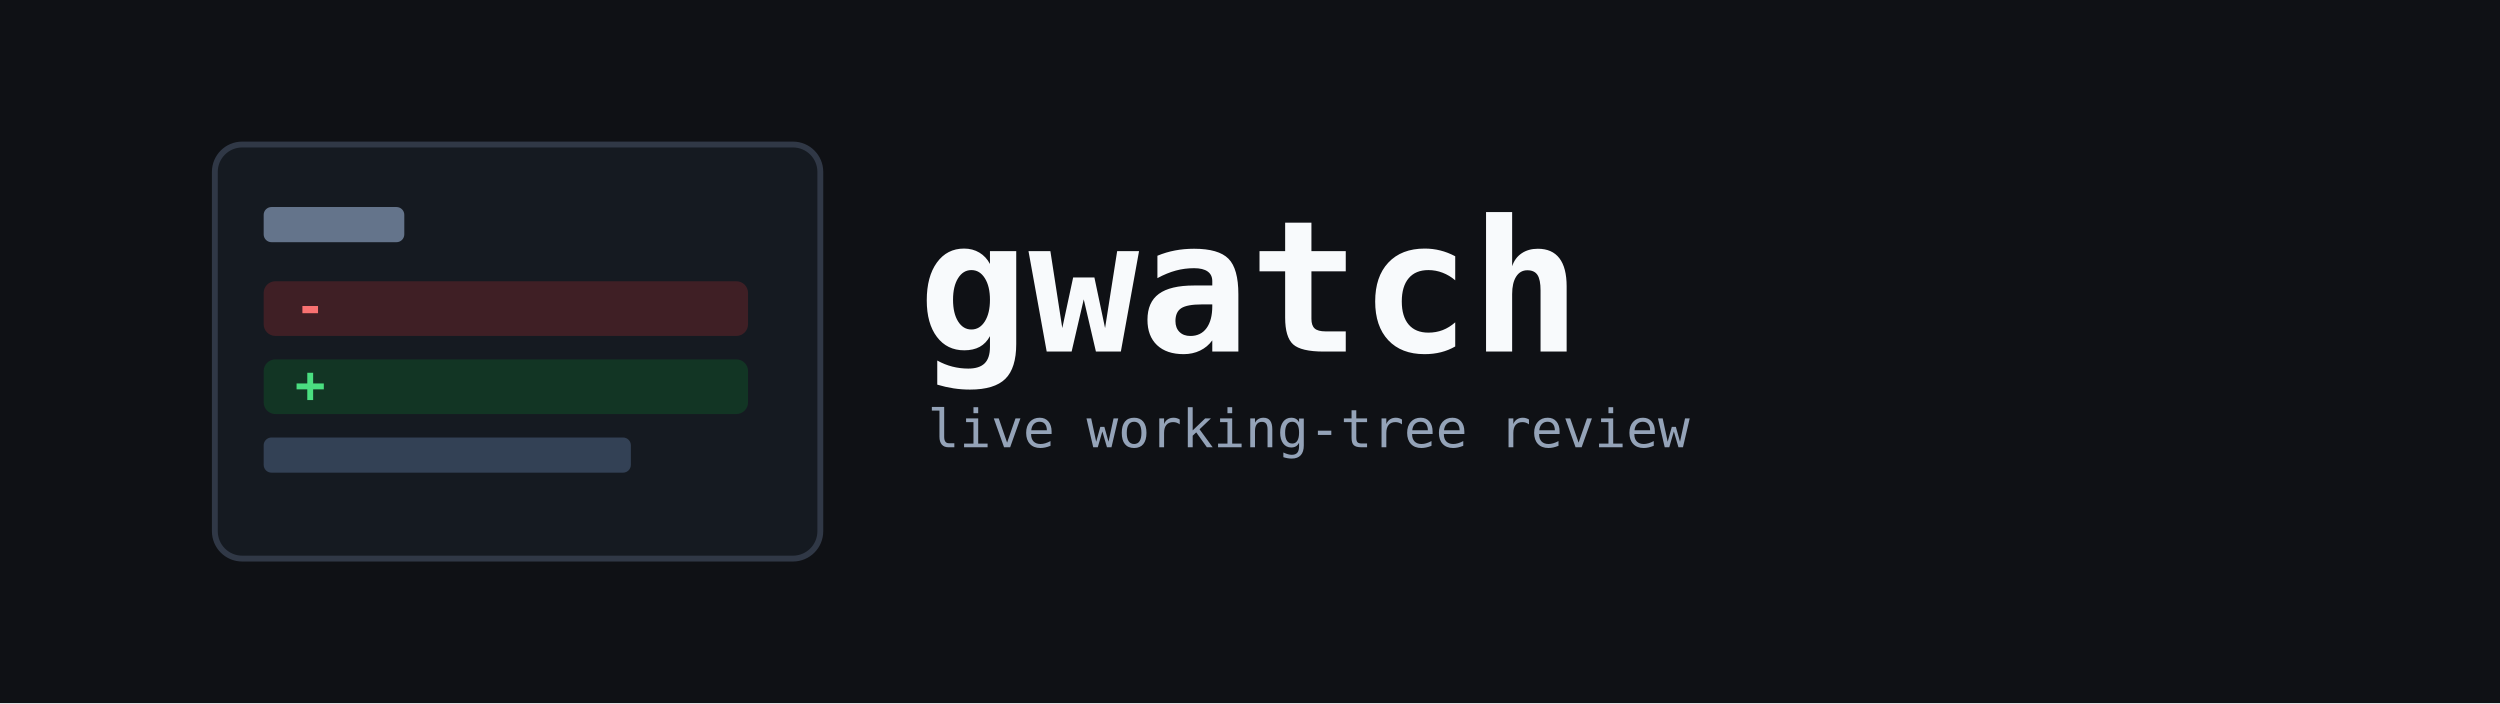
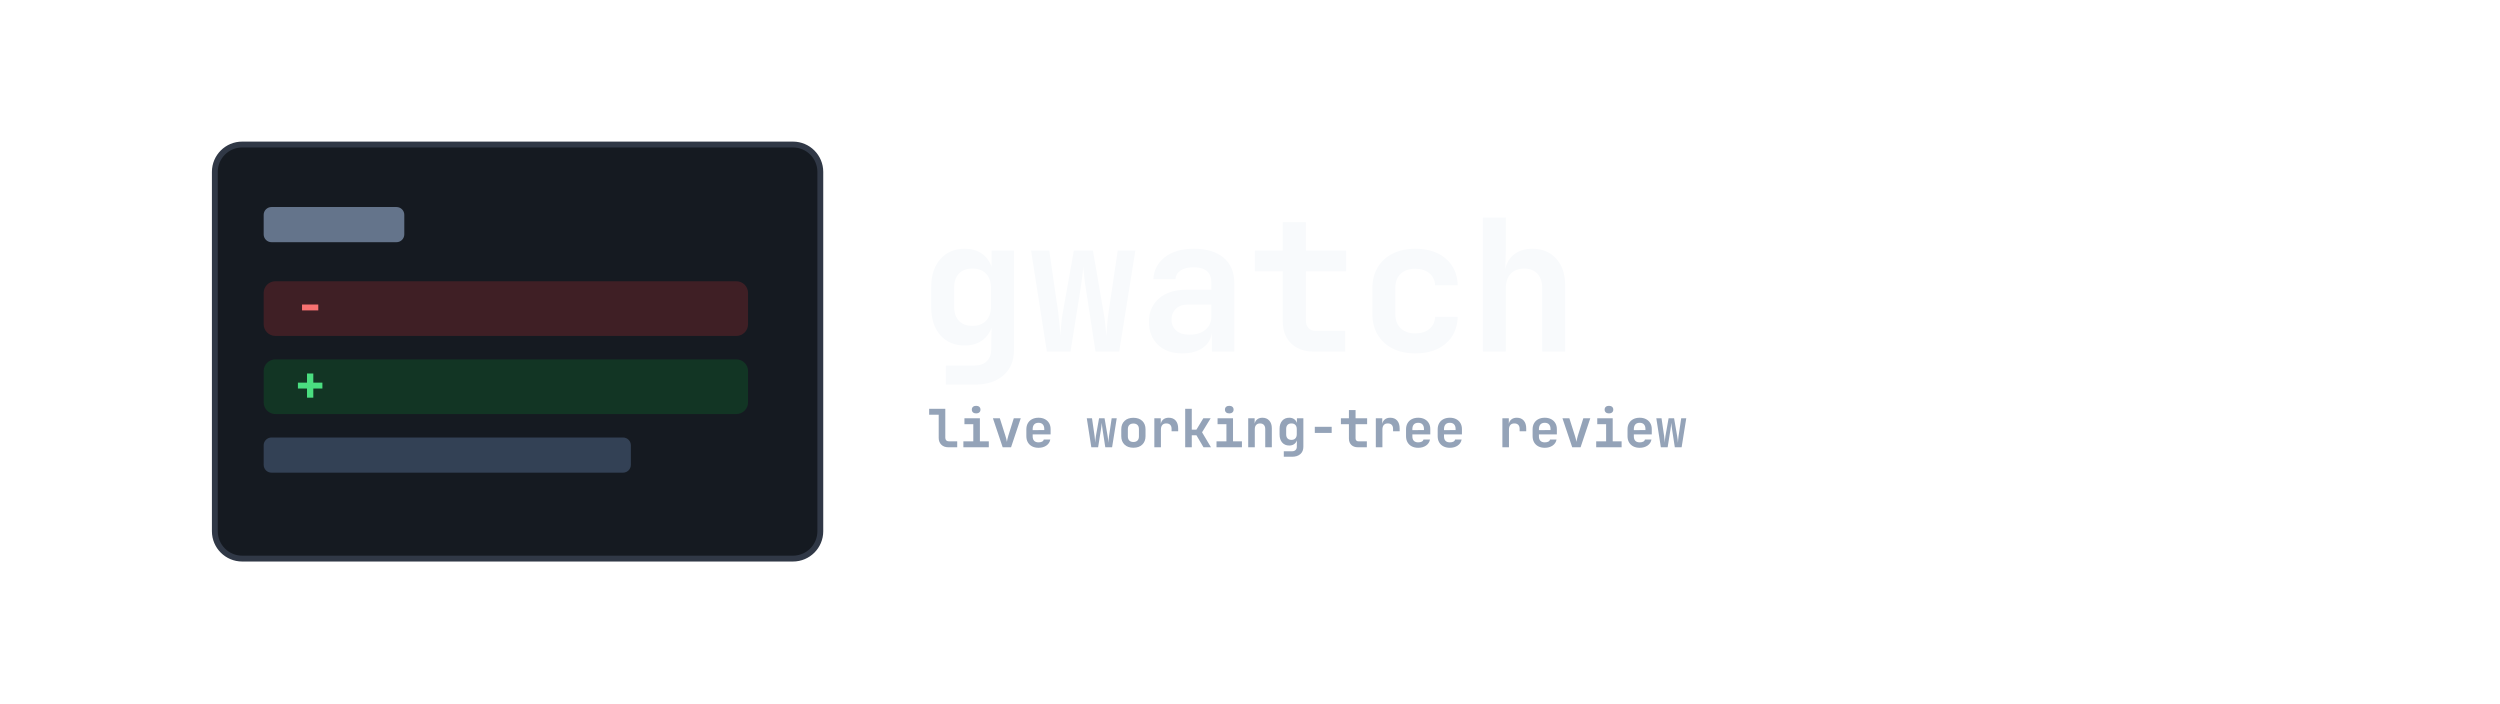
<svg xmlns="http://www.w3.org/2000/svg" width="1280" height="360" viewBox="0 0 1280 360" role="img" aria-labelledby="title desc">
-   <rect width="1280" height="360" fill="#0f1115" />
  <rect x="110" y="74" width="310" height="212" rx="14" fill="#151a21" stroke="#303846" stroke-width="3" />
  <rect x="135" y="106" width="72" height="18" rx="4" fill="#64748b" />
  <rect x="135" y="144" width="248" height="28" rx="6" fill="#3f1f25" />
-   <text x="151" y="166" fill="#f87171" font-family="Consolas, Menlo, monospace" font-size="26" font-weight="700">-</text>
+   <path fill="#f87171" d="M154.64 158.928V155.912H162.96V158.928Z" />
  <rect x="135" y="184" width="248" height="28" rx="6" fill="#123524" />
-   <text x="151" y="206" fill="#4ade80" font-family="Consolas, Menlo, monospace" font-size="26" font-weight="700">+</text>
+   <path fill="#4ade80" d="M157.188 203.608V198.928H152.534V195.912H157.188V191.232H160.412V195.912H165.066V198.928H160.412V203.608Z" />
  <rect x="135" y="224" width="188" height="18" rx="4" fill="#334155" />
-   <text x="470" y="180" fill="#f8fafc" font-family="Consolas, Menlo, monospace" font-size="94" font-weight="700">gwatch</text>
-   <text x="475" y="229" fill="#94a3b8" font-family="Consolas, Menlo, monospace" font-size="27">live working-tree review</text>
+   <path fill="#f8fafc" d="M484.288 196.92V187.144H498.858Q502.994 187.144 505.25 184.935Q507.506 182.726 507.506 178.966V175.864L507.694 167.78Q506.096 172.104 502.571 174.501Q499.046 176.898 493.97 176.898Q486.074 176.898 481.421 171.587Q476.768 166.276 476.768 157.158V147.1Q476.768 138.076 481.421 132.718Q486.074 127.36 493.97 127.36Q499.046 127.36 502.571 129.757Q506.096 132.154 507.694 136.572V128.3H519.162V179.248Q519.162 187.426 513.757 192.173Q508.352 196.92 499.046 196.92ZM497.918 166.84Q502.43 166.84 504.921 164.161Q507.412 161.482 507.412 156.688V147.664Q507.412 142.87 504.921 140.191Q502.43 137.512 497.918 137.512Q493.406 137.512 490.962 140.097Q488.518 142.682 488.518 147.288V157.064Q488.518 161.67 490.962 164.255Q493.406 166.84 497.918 166.84Z" />
+   <path fill="#f8fafc" d="M535.988 180.0 527.904 128.3H537.21L541.816 159.978Q542.192 162.892 542.474 166.276Q542.756 169.66 542.944 171.916Q543.038 169.66 543.32 166.276Q543.602 162.892 544.166 159.978L549.806 128.3H559.582L565.034 159.978Q565.598 162.892 565.927 166.323Q566.256 169.754 566.444 172.01Q566.632 169.754 566.867 166.323Q567.102 162.892 567.572 159.978L572.272 128.3H581.296L573.024 180.0H560.898L556.01 148.134Q555.54 145.502 555.164 142.071Q554.788 138.64 554.6 136.478Q554.506 138.64 554.036 142.071Q553.566 145.502 553.19 148.134L548.114 180.0Z" />
+   <path fill="#f8fafc" d="M605.266 180.94Q597.37 180.94 592.811 176.475Q588.252 172.01 588.252 164.772Q588.252 157.252 593.422 152.787Q598.592 148.322 607.616 148.322H620.212V144.656Q620.212 136.854 611.094 136.854Q606.958 136.854 604.514 138.452Q602.07 140.05 601.788 142.964H590.508Q590.884 136.008 596.383 131.684Q601.882 127.36 611.188 127.36Q621.058 127.36 626.51 131.966Q631.962 136.572 631.962 144.938V180.0H620.494V170.318Q619.836 175.3 615.794 178.12Q611.752 180.94 605.266 180.94ZM609.026 171.352Q614.196 171.352 617.204 168.814Q620.212 166.276 620.212 162.046V155.936H608.18Q604.326 155.936 602.07 158.098Q599.814 160.26 599.814 163.644Q599.814 167.122 602.211 169.237Q604.608 171.352 609.026 171.352Z" />
+   <path fill="#f8fafc" d="M672.57 180.0Q665.332 180.0 661.055 175.817Q656.778 171.634 656.778 164.49V138.922H642.49V128.3H656.778V113.73H668.622V128.3H689.208V138.922H668.622V164.208Q668.622 166.464 669.891 167.921Q671.16 169.378 673.416 169.378H688.738V180.0Z" />
+   <path fill="#f8fafc" d="M724.646 180.94Q717.972 180.94 713.037 178.449Q708.102 175.958 705.376 171.399Q702.65 166.84 702.65 160.636V147.664Q702.65 141.46 705.376 136.901Q708.102 132.342 713.037 129.851Q717.972 127.36 724.646 127.36Q734.328 127.36 740.203 132.389Q746.078 137.418 746.36 146.066H734.798Q734.516 142.024 731.743 139.815Q728.97 137.606 724.646 137.606Q719.852 137.606 717.126 140.191Q714.4 142.776 714.4 147.57V160.636Q714.4 165.43 717.126 168.062Q719.852 170.694 724.646 170.694Q729.064 170.694 731.79 168.485Q734.516 166.276 734.798 162.234H746.36Q746.078 170.882 740.203 175.911Q734.328 180.94 724.646 180.94Z" />
+   <path fill="#f8fafc" d="M759.238 180.0V111.38H770.988V128.3L770.706 137.888Q771.646 133.0 775.312 130.18Q778.978 127.36 784.618 127.36Q792.232 127.36 796.791 132.436Q801.35 137.512 801.35 146.066V180.0H789.6V147.476Q789.6 142.682 787.109 140.097Q784.618 137.512 780.388 137.512Q775.97 137.512 773.479 140.144Q770.988 142.776 770.988 147.664V180.0Z" />
+   <path fill="#94a3b8" d="M485.503 229.0Q483.289 229.0 481.952 227.677Q480.616 226.354 480.616 224.194V212.341H475.729V209.29H483.991V224.113Q483.991 224.95 484.463 225.45Q484.936 225.949 485.746 225.949H490.093V229.0Z" />
+   <path fill="#94a3b8" d="M493.252 229.0V225.949H498.328V217.201H493.792V214.15H501.703V225.949H506.266V229.0ZM499.786 211.666Q498.76 211.666 498.166 211.139Q497.572 210.613 497.572 209.722Q497.572 208.831 498.166 208.304Q498.76 207.778 499.786 207.778Q500.812 207.778 501.406 208.304Q502 208.831 502 209.722Q502 210.613 501.406 211.139Q500.812 211.666 499.786 211.666Z" />
+   <path fill="#94a3b8" d="M513.367 229.0 508.372 214.15H511.909L514.771 223.168Q515.041 223.978 515.244 224.802Q515.446 225.625 515.527 226.219Q515.635 225.625 515.811 224.802Q515.986 223.978 516.229 223.195L519.064 214.15H522.628L517.66 229.0Z" />
+   <path fill="#94a3b8" d="M531.727 229.27Q529.837 229.27 528.433 228.541Q527.029 227.812 526.26 226.476Q525.49 225.139 525.49 223.33V219.82Q525.49 218.011 526.26 216.674Q527.029 215.338 528.433 214.609Q529.837 213.88 531.727 213.88Q533.59 213.88 534.981 214.609Q536.371 215.338 537.14 216.647Q537.91 217.957 537.91 219.712V222.412H528.73V223.438Q528.73 224.95 529.513 225.719Q530.296 226.489 531.727 226.489Q532.78 226.489 533.523 226.125Q534.265 225.76 534.4 225.058H537.748Q537.397 226.975 535.75 228.123Q534.103 229.27 531.727 229.27ZM528.73 219.712V220.225L534.67 220.198V219.685Q534.67 218.146 533.914 217.309Q533.158 216.472 531.727 216.472Q530.242 216.472 529.486 217.322Q528.73 218.173 528.73 219.712Z" />
+   <path fill="#94a3b8" d="M558.754 229.0 556.432 214.15H559.105L560.428 223.249Q560.536 224.086 560.617 225.058Q560.698 226.03 560.752 226.678Q560.779 226.03 560.86 225.058Q560.941 224.086 561.103 223.249L562.723 214.15H565.531L567.097 223.249Q567.259 224.086 567.354 225.072Q567.448 226.057 567.502 226.705Q567.556 226.057 567.624 225.072Q567.691 224.086 567.826 223.249L569.176 214.15H571.768L569.392 229.0H565.909L564.505 219.847Q564.37 219.091 564.262 218.106Q564.154 217.12 564.1 216.499Q564.073 217.12 563.938 218.106Q563.803 219.091 563.695 219.847L562.237 229.0Z" />
+   <path fill="#94a3b8" d="M580.3 229.243Q577.438 229.243 575.764 227.637Q574.09 226.03 574.09 223.303V219.847Q574.09 217.093 575.764 215.5Q577.438 213.907 580.3 213.907Q583.162 213.907 584.836 215.5Q586.51 217.093 586.51 219.847V223.303Q586.51 226.03 584.836 227.637Q583.162 229.243 580.3 229.243ZM580.3 226.3Q581.65 226.3 582.393 225.558Q583.135 224.815 583.135 223.411V219.739Q583.135 218.335 582.393 217.593Q581.65 216.85 580.3 216.85Q578.95 216.85 578.208 217.593Q577.465 218.335 577.465 219.739V223.411Q577.465 224.815 578.208 225.558Q578.95 226.3 580.3 226.3Z" />
+   <path fill="#94a3b8" d="M591.019 229.0V214.15H594.313V217.039Q594.583 215.581 595.65 214.731Q596.716 213.88 598.417 213.88Q600.685 213.88 601.954 215.338Q603.223 216.796 603.223 219.415V220.819H599.848V219.577Q599.848 218.227 599.146 217.512Q598.444 216.796 597.148 216.796Q595.798 216.796 595.096 217.606Q594.394 218.416 594.394 219.901V229.0Z" />
+   <path fill="#94a3b8" d="M606.814 229.0V209.29H610.189V219.982H612.565L616.102 214.15H619.855L615.454 221.332L620.017 229.0H616.183L612.565 222.844H610.189V229.0Z" />
+   <path fill="#94a3b8" d="M622.852 229.0V225.949H627.928V217.201H623.392V214.15H631.303V225.949H635.866V229.0ZM629.386 211.666Q628.36 211.666 627.766 211.139Q627.172 210.613 627.172 209.722Q627.172 208.831 627.766 208.304Q628.36 207.778 629.386 207.778Q630.412 207.778 631.006 208.304Q631.6 208.831 631.6 209.722Q631.6 210.613 631.006 211.139Q630.412 211.666 629.386 211.666Z" />
+   <path fill="#94a3b8" d="M639.079 229.0V214.15H642.373V216.931Q642.643 215.527 643.696 214.703Q644.749 213.88 646.369 213.88Q648.556 213.88 649.866 215.338Q651.175 216.796 651.175 219.253V229.0H647.8V219.658Q647.8 218.281 647.085 217.538Q646.369 216.796 645.154 216.796Q643.885 216.796 643.17 217.552Q642.454 218.308 642.454 219.712V229.0Z" />
+   <path fill="#94a3b8" d="M657.304 233.86V231.052H661.489Q662.677 231.052 663.325 230.417Q663.973 229.783 663.973 228.703V227.812L664.027 225.49Q663.568 226.732 662.556 227.421Q661.543 228.109 660.085 228.109Q657.817 228.109 656.481 226.584Q655.144 225.058 655.144 222.439V219.55Q655.144 216.958 656.481 215.419Q657.817 213.88 660.085 213.88Q661.543 213.88 662.556 214.569Q663.568 215.257 664.027 216.526V214.15H667.321V228.784Q667.321 231.133 665.769 232.497Q664.216 233.86 661.543 233.86ZM661.219 225.22Q662.515 225.22 663.231 224.451Q663.946 223.681 663.946 222.304V219.712Q663.946 218.335 663.231 217.565Q662.515 216.796 661.219 216.796Q659.923 216.796 659.221 217.538Q658.519 218.281 658.519 219.604V222.412Q658.519 223.735 659.221 224.478Q659.923 225.22 661.219 225.22Z" />
+   <path fill="#94a3b8" d="M673.18 221.656V218.524H681.82V221.656Z" />
+   <path fill="#94a3b8" d="M695.185 229.0Q693.106 229.0 691.878 227.798Q690.649 226.597 690.649 224.545V217.201H686.545V214.15H690.649V209.965H694.051V214.15H699.964V217.201H694.051V224.464Q694.051 225.112 694.416 225.531Q694.78 225.949 695.428 225.949H699.829V229.0Z" />
+   <path fill="#94a3b8" d="M704.419 229.0V214.15H707.713V217.039Q707.983 215.581 709.05 214.731Q710.116 213.88 711.817 213.88Q714.085 213.88 715.354 215.338Q716.623 216.796 716.623 219.415V220.819H713.248V219.577Q713.248 218.227 712.546 217.512Q711.844 216.796 710.548 216.796Q709.198 216.796 708.496 217.606Q707.794 218.416 707.794 219.901V229.0Z" />
+   <path fill="#94a3b8" d="M726.127 229.27Q724.237 229.27 722.833 228.541Q721.429 227.812 720.66 226.476Q719.89 225.139 719.89 223.33V219.82Q719.89 218.011 720.66 216.674Q721.429 215.338 722.833 214.609Q724.237 213.88 726.127 213.88Q727.99 213.88 729.381 214.609Q730.771 215.338 731.541 216.647Q732.31 217.957 732.31 219.712V222.412H723.13V223.438Q723.13 224.95 723.913 225.719Q724.696 226.489 726.127 226.489Q727.18 226.489 727.923 226.125Q728.665 225.76 728.8 225.058H732.148Q731.797 226.975 730.15 228.123Q728.503 229.27 726.127 229.27ZM723.13 219.712V220.225L729.07 220.198V219.685Q729.07 218.146 728.314 217.309Q727.558 216.472 726.127 216.472Q724.642 216.472 723.886 217.322Q723.13 218.173 723.13 219.712Z" />
+   <path fill="#94a3b8" d="M742.327 229.27Q740.437 229.27 739.033 228.541Q737.629 227.812 736.86 226.476Q736.09 225.139 736.09 223.33V219.82Q736.09 218.011 736.86 216.674Q737.629 215.338 739.033 214.609Q740.437 213.88 742.327 213.88Q744.19 213.88 745.581 214.609Q746.971 215.338 747.741 216.647Q748.51 217.957 748.51 219.712V222.412H739.33V223.438Q739.33 224.95 740.113 225.719Q740.896 226.489 742.327 226.489Q743.38 226.489 744.123 226.125Q744.865 225.76 745 225.058H748.348Q747.997 226.975 746.35 228.123Q744.703 229.27 742.327 229.27ZM739.33 219.712V220.225L745.27 220.198V219.685Q745.27 218.146 744.514 217.309Q743.758 216.472 742.327 216.472Q740.842 216.472 740.086 217.322Q739.33 218.173 739.33 219.712Z" />
+   <path fill="#94a3b8" d="M769.219 229.0V214.15H772.513V217.039Q772.783 215.581 773.85 214.731Q774.916 213.88 776.617 213.88Q778.885 213.88 780.154 215.338Q781.423 216.796 781.423 219.415V220.819H778.048V219.577Q778.048 218.227 777.346 217.512Q776.644 216.796 775.348 216.796Q773.998 216.796 773.296 217.606Q772.594 218.416 772.594 219.901V229.0Z" />
+   <path fill="#94a3b8" d="M790.927 229.27Q789.037 229.27 787.633 228.541Q786.229 227.812 785.46 226.476Q784.69 225.139 784.69 223.33V219.82Q784.69 218.011 785.46 216.674Q786.229 215.338 787.633 214.609Q789.037 213.88 790.927 213.88Q792.79 213.88 794.181 214.609Q795.571 215.338 796.341 216.647Q797.11 217.957 797.11 219.712V222.412H787.93V223.438Q787.93 224.95 788.713 225.719Q789.496 226.489 790.927 226.489Q791.98 226.489 792.723 226.125Q793.465 225.76 793.6 225.058H796.948Q796.597 226.975 794.95 228.123Q793.303 229.27 790.927 229.27ZM787.93 219.712V220.225L793.87 220.198V219.685Q793.87 218.146 793.114 217.309Q792.358 216.472 790.927 216.472Q789.442 216.472 788.686 217.322Q787.93 218.173 787.93 219.712Z" />
+   <path fill="#94a3b8" d="M804.967 229.0 799.972 214.15H803.509L806.371 223.168Q806.641 223.978 806.844 224.802Q807.046 225.625 807.127 226.219Q807.235 225.625 807.411 224.802Q807.586 223.978 807.829 223.195L810.664 214.15H814.228L809.26 229.0Z" />
+   <path fill="#94a3b8" d="M817.252 229.0V225.949H822.328V217.201H817.792V214.15H825.703V225.949H830.266V229.0ZM823.786 211.666Q822.76 211.666 822.166 211.139Q821.572 210.613 821.572 209.722Q821.572 208.831 822.166 208.304Q822.76 207.778 823.786 207.778Q824.812 207.778 825.406 208.304Q826 208.831 826 209.722Q826 210.613 825.406 211.139Q824.812 211.666 823.786 211.666Z" />
+   <path fill="#94a3b8" d="M839.527 229.27Q837.637 229.27 836.233 228.541Q834.829 227.812 834.06 226.476Q833.29 225.139 833.29 223.33V219.82Q833.29 218.011 834.06 216.674Q834.829 215.338 836.233 214.609Q837.637 213.88 839.527 213.88Q841.39 213.88 842.781 214.609Q844.171 215.338 844.941 216.647Q845.71 217.957 845.71 219.712V222.412H836.53V223.438Q836.53 224.95 837.313 225.719Q838.096 226.489 839.527 226.489Q840.58 226.489 841.323 226.125Q842.065 225.76 842.2 225.058H845.548Q845.197 226.975 843.55 228.123Q841.903 229.27 839.527 229.27ZM836.53 219.712V220.225L842.47 220.198V219.685Q842.47 218.146 841.714 217.309Q840.958 216.472 839.527 216.472Q838.042 216.472 837.286 217.322Q836.53 218.173 836.53 219.712Z" />
+   <path fill="#94a3b8" d="M850.354 229.0 848.032 214.15H850.705L852.028 223.249Q852.136 224.086 852.217 225.058Q852.298 226.03 852.352 226.678Q852.379 226.03 852.46 225.058Q852.541 224.086 852.703 223.249L854.323 214.15H857.131L858.697 223.249Q858.859 224.086 858.954 225.072Q859.048 226.057 859.102 226.705Q859.156 226.057 859.224 225.072Q859.291 224.086 859.426 223.249L860.776 214.15H863.368L860.992 229.0H857.509L856.105 219.847Q855.97 219.091 855.862 218.106Q855.754 217.12 855.7 216.499Q855.673 217.12 855.538 218.106Q855.403 219.091 855.295 219.847L853.837 229.0Z" />
</svg>
